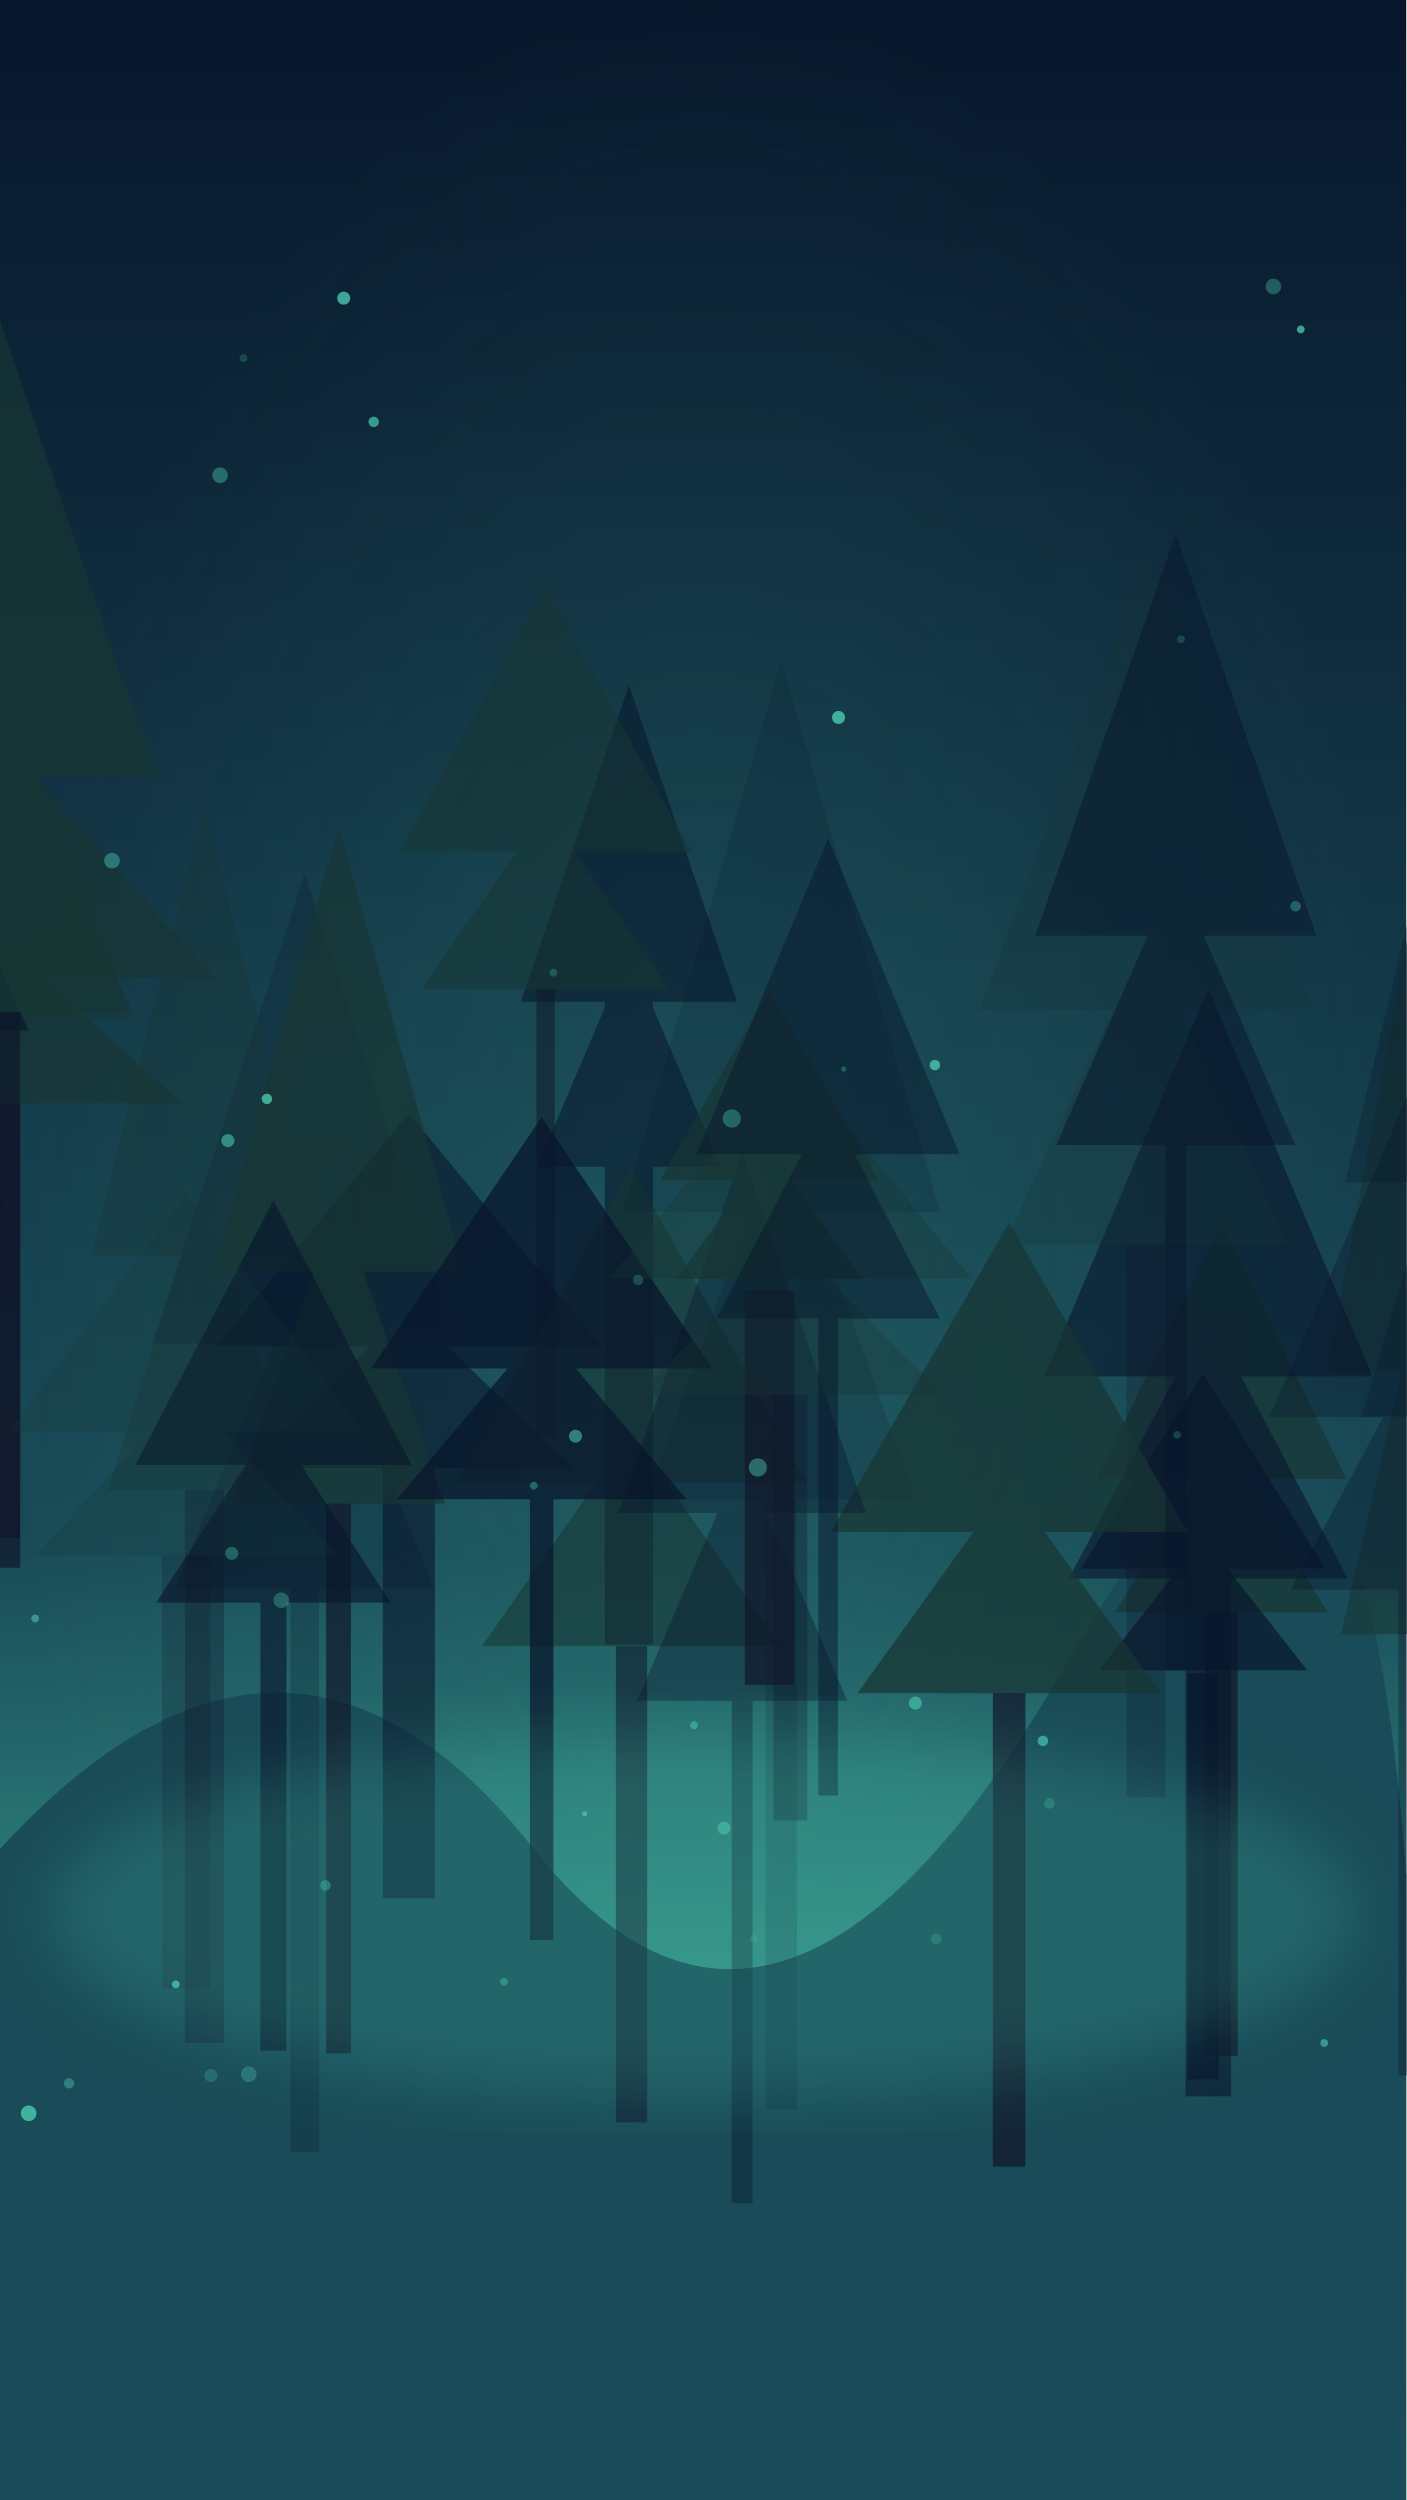
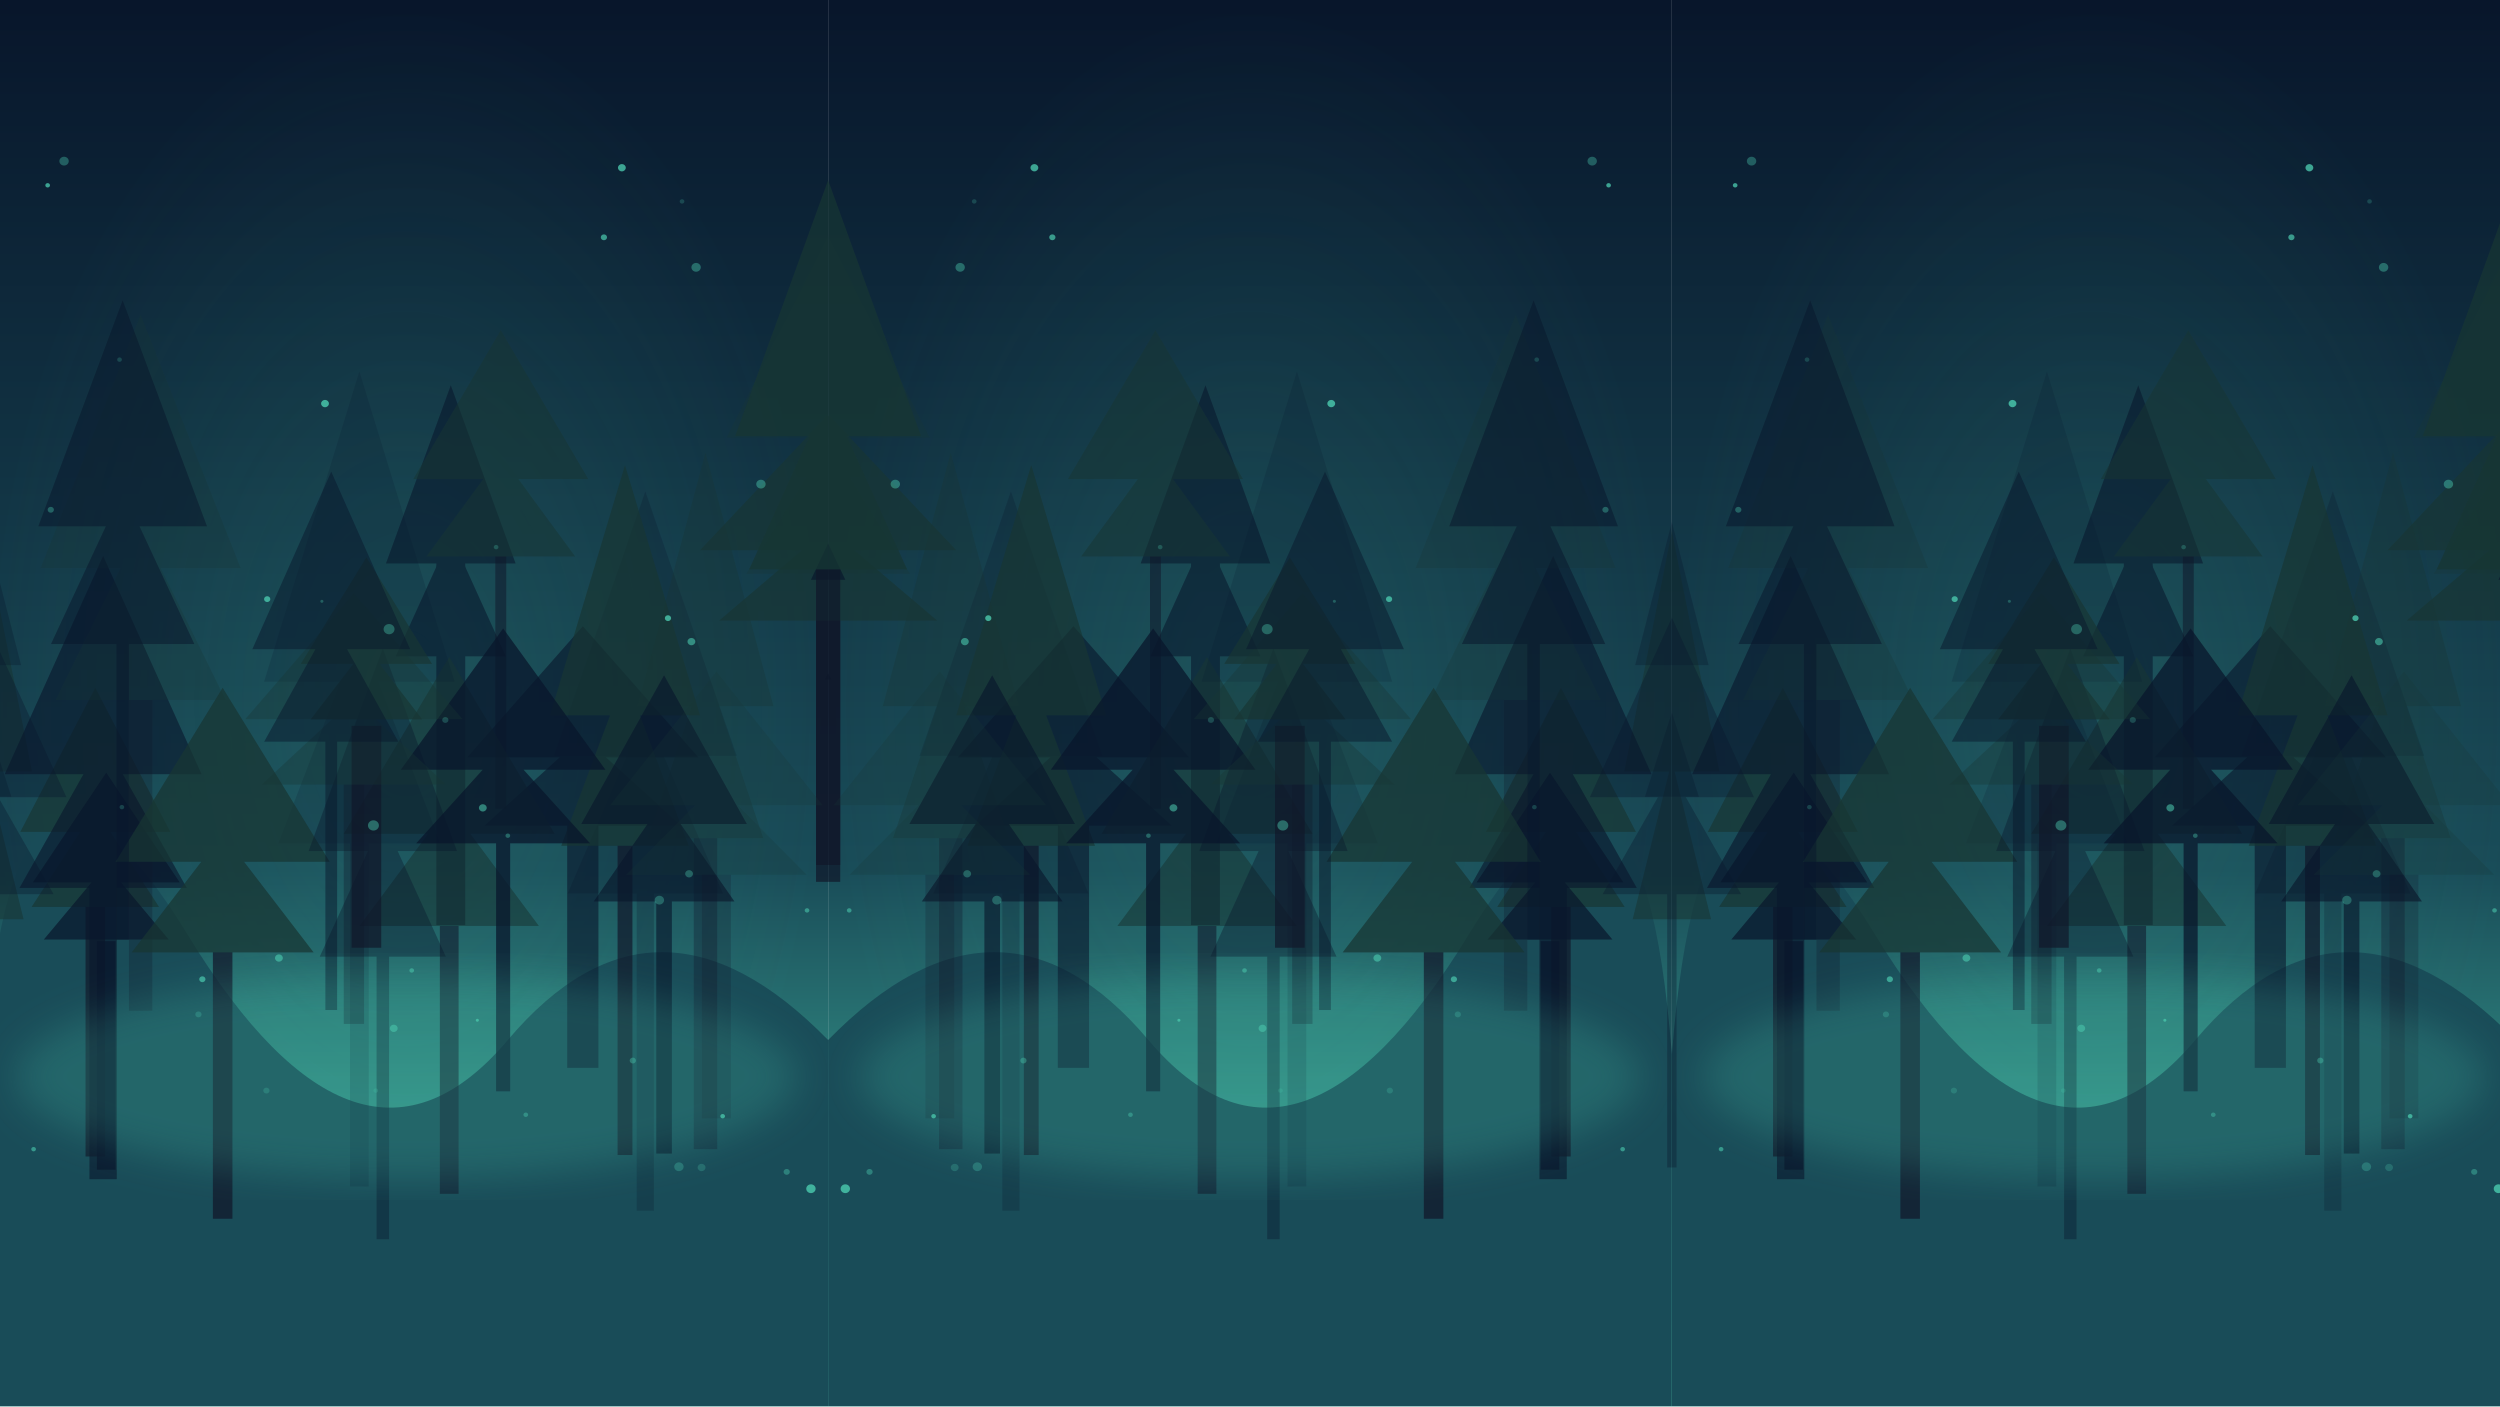
- <svg xmlns="http://www.w3.org/2000/svg" width="1080" height="1920" viewBox="0 0 1080 1920" role="img">
+ <svg xmlns="http://www.w3.org/2000/svg" width="1920" height="1080" viewBox="0 0 1920 1080" role="img">
  <defs>
    <linearGradient id="sky" x2="0" y2="1">
      <stop offset="0" stop-color="#08162b" />
      <stop offset=".62" stop-color="#194c58" />
      <stop offset="1" stop-color="#4cceb1" />
    </linearGradient>
    <radialGradient id="glow">
      <stop stop-color="#4cceb1" stop-opacity=".55" />
      <stop offset="1" stop-color="#4cceb1" stop-opacity="0" />
    </radialGradient>
    <filter id="blur">
      <feGaussianBlur stdDeviation="25" />
    </filter>
    <filter id="soft">
      <feGaussianBlur stdDeviation="5" />
    </filter>
  </defs>
-   <rect width="1080" height="1920" fill="url(#sky)" />
-   <rect width="1080" height="1920" fill="url(#glow)" opacity=".25" />
-   <path d="M0 1420 Q220 1180 410 1420 T820 1276 T1080 1440 L1080 1920H0Z" fill="#194c58" />
-   <g opacity="0.57">
-     <path d="M1091 1703v-807 " stroke="#101629" stroke-width="18" />
-     <path d="M1091 666l-72 387.36h57.6l-46.8 201.75h122.4l-46.8-201.75h57.6Z" fill="#173533" />
+   <g transform="translate(1272 0) scale(-1 1)">
+     <svg x="636" width="648" height="1080" viewBox="0 0 1080 1920" preserveAspectRatio="none">
+       <rect width="1080" height="1920" fill="url(#sky)" />
+       <rect width="1080" height="1920" fill="url(#glow)" opacity=".25" />
+       <path d="M0 1420 Q220 1180 410 1420 T820 1276 T1080 1440 L1080 1920H0Z" fill="#194c58" />
+       <g opacity="0.57">
+         <path d="M1091 1703v-807 " stroke="#101629" stroke-width="18" />
+         <path d="M1091 666l-72 387.36h57.6l-46.8 201.75h122.4l-46.8-201.75h57.6Z" fill="#173533" />
+       </g>
+       <g opacity="0.60">
+         <path d="M314 1458v-373 " stroke="#08162b" stroke-width="40" />
+         <path d="M314 855l-148 179.04h118.4l-96.2 93.25h251.6l-96.2-93.25h118.4Z" fill="#08162b" />
+       </g>
+       <g opacity="0.69">
+         <path d="M938 1579v-410 " stroke="#101629" stroke-width="25" />
+         <path d="M938 939l-96 196.8h76.8l-62.4 102.5h163.2l-62.4-102.5h76.8Z" fill="#173533" />
+       </g>
+       <g opacity="0.56">
+         <path d="M483 1263v-507 " stroke="#08162b" stroke-width="37" />
+         <path d="M483 526l-83 243.36h66.4l-53.95 126.75h141.1l-53.95-126.75h66.4Z" fill="#08162b" />
+       </g>
+       <g opacity="0.68">
+         <path d="M1 1181v-384 " stroke="#101629" stroke-width="29" />
+         <path d="M1 567l-163 184.32h130.4l-105.95 96h277.1l-105.95-96h130.4Z" fill="#173533" />
+       </g>
+       <g opacity="0.60">
+         <path d="M928 1610v-621 " stroke="#08162b" stroke-width="35" />
+         <path d="M928 759l-126 298.08h100.8l-81.9 155.25h214.2l-81.9-155.25h100.8Z" fill="#08162b" />
+       </g>
+       <g opacity="0.53">
+         <path d="M419 1104v-423 " stroke="#101629" stroke-width="14" />
+         <path d="M419 451l-112 203.04h89.6l-72.8 105.75h190.4l-72.8-105.75h89.6Z" fill="#173533" />
+       </g>
+       <g opacity="0.24">
+         <path d="M234 1653v-752 " stroke="#08162b" stroke-width="22" />
+         <path d="M234 671l-117 360.96h93.6l-76.05 188h198.9l-76.05-188h93.6Z" fill="#08162b" />
+       </g>
+       <g opacity="0.26">
+         <path d="M-38 1214v-743 " stroke="#101629" stroke-width="33" />
+         <path d="M-38 241l-168 356.64h134.4l-109.2 185.75h285.6l-109.2-185.75h134.4Z" fill="#173533" />
+       </g>
+       <g opacity="0.71">
+         <path d="M924 1597v-312 " stroke="#08162b" stroke-width="24" />
+         <path d="M924 1055l-94 149.76h75.2l-61.1 78h159.8l-61.1-78h75.2Z" fill="#08162b" />
+       </g>
+       <g opacity="0.56">
+         <path d="M485 1630v-503 " stroke="#101629" stroke-width="24" />
+         <path d="M485 897l-135 241.44h108l-87.75 125.75h229.5l-87.75-125.75h108Z" fill="#173533" />
+       </g>
+       <g opacity="0.36">
+         <path d="M1084 1594v-530 " stroke="#08162b" stroke-width="20" />
+         <path d="M1084 834l-109 254.4h87.2l-70.85 132.5h185.3l-70.85-132.5h87.2Z" fill="#08162b" />
+       </g>
+       <g opacity="0.27">
+         <path d="M880 1380v-720 " stroke="#101629" stroke-width="30" />
+         <path d="M880 430l-128 345.6h102.4l-83.2 180h217.6l-83.2-180h102.4Z" fill="#173533" />
+       </g>
+       <g opacity="0.18">
+         <path d="M600 1620v-883 " stroke="#08162b" stroke-width="24" />
+         <path d="M600 507l-122 423.84h97.6l-79.3 220.75h207.4l-79.3-220.75h97.6Z" fill="#08162b" />
+       </g>
+       <g opacity="0.73">
+         <path d="M775 1664v-495 " stroke="#101629" stroke-width="25" />
+         <path d="M775 939l-137 237.6h109.6l-89.05 123.75h232.9l-89.05-123.75h109.6Z" fill="#173533" />
+       </g>
+       <g opacity="0.51">
+         <path d="M903 1283v-643 " stroke="#08162b" stroke-width="16" />
+         <path d="M903 410l-108 308.64h86.4l-70.2 160.75h183.6l-70.2-160.75h86.4Z" fill="#08162b" />
+       </g>
+       <g opacity="0.69">
+         <path d="M260 1577v-712 " stroke="#101629" stroke-width="19" />
+         <path d="M260 635l-96 341.76h76.8l-62.4 178h163.2l-62.4-178h76.8Z" fill="#173533" />
+       </g>
+       <g opacity="0.67">
+         <path d="M-94 1305v-545 " stroke="#08162b" stroke-width="18" />
+         <path d="M-94 530l-116 261.6h92.8l-75.4 136.25h197.2l-75.4-136.25h92.8Z" fill="#08162b" />
+       </g>
+       <g opacity="0.71">
+         <path d="M0 1204v-728 " stroke="#101629" stroke-width="31" />
+         <path d="M0 246l-119 349.44h95.2l-77.35 182h202.3l-77.35-182h95.2Z" fill="#173533" />
+       </g>
+       <g opacity="0.74">
+         <path d="M416 1490v-402 " stroke="#08162b" stroke-width="18" />
+         <path d="M416 858l-131 192.96h104.8l-85.15 100.5h222.7l-85.15-100.5h104.8Z" fill="#08162b" />
+       </g>
+       <g opacity="0.33">
+         <path d="M157 1569v-721 " stroke="#101629" stroke-width="30" />
+         <path d="M157 618l-87 346.08h69.6l-56.55 180.25h147.9l-56.55-180.25h69.6Z" fill="#173533" />
+       </g>
+       <g opacity="0.38">
+         <path d="M570 1692v-577 " stroke="#08162b" stroke-width="16" />
+         <path d="M570 885l-95 276.96h76l-61.75 144.25h161.5l-61.75-144.25h76Z" fill="#08162b" />
+       </g>
+       <g opacity="0.68">
+         <path d="M591 1294v-303 " stroke="#101629" stroke-width="38" />
+         <path d="M591 761l-84 145.44h67.2l-54.6 75.75h142.8l-54.6-75.75h67.2Z" fill="#173533" />
+       </g>
+       <g opacity="0.63">
+         <path d="M210 1575v-423 " stroke="#08162b" stroke-width="20" />
+         <path d="M210 922l-106 203.04h84.8l-68.9 105.75h180.2l-68.9-105.75h84.8Z" fill="#08162b" />
+       </g>
+       <g opacity="0.23">
+         <path d="M143 1527v-380 " stroke="#101629" stroke-width="37" />
+         <path d="M143 917l-136 182.4h108.8l-88.4 95h231.2l-88.4-95h108.8Z" fill="#173533" />
+       </g>
+       <g opacity="0.31">
+         <path d="M1116 1512v-719 " stroke="#08162b" stroke-width="32" />
+         <path d="M1116 563l-83 345.12h66.4l-53.95 179.75h141.1l-53.95-179.75h66.4Z" fill="#08162b" />
+       </g>
+       <g opacity="0.34">
+         <path d="M607 1398v-358 " stroke="#101629" stroke-width="26" />
+         <path d="M607 810l-139 171.84h111.2l-90.35 89.5h236.3l-90.35-89.5h111.2Z" fill="#173533" />
+       </g>
+       <g opacity="0.49">
+         <path d="M636 1379v-505 " stroke="#08162b" stroke-width="15" />
+         <path d="M636 644l-101 242.4h80.8l-65.65 126.25h171.7l-65.65-126.25h80.8Z" fill="#08162b" />
+       </g>
+       <ellipse cx="540" cy="1470" rx="500" ry="140" fill="#4cceb1" opacity=".2" filter="url(#blur)" />
+       <circle cx="135" cy="1524" r="3" fill="#4cceb1" opacity="0.73" />
+       <circle cx="191" cy="1593" r="6" fill="#4cceb1" opacity="0.30" />
+       <circle cx="264" cy="229" r="5" fill="#4cceb1" opacity="0.76" />
+       <circle cx="449" cy="1393" r="2" fill="#4cceb1" opacity="0.68" />
+       <circle cx="978" cy="220" r="6" fill="#4cceb1" opacity="0.36" />
+       <circle cx="187" cy="275" r="3" fill="#4cceb1" opacity="0.22" />
+       <circle cx="27" cy="1243" r="3" fill="#4cceb1" opacity="0.55" />
+       <circle cx="579" cy="1489" r="3" fill="#4cceb1" opacity="0.20" />
+       <circle cx="718" cy="818" r="4" fill="#4cceb1" opacity="0.76" />
+       <circle cx="425" cy="747" r="3" fill="#4cceb1" opacity="0.26" />
+       <circle cx="556" cy="1404" r="5" fill="#4cceb1" opacity="0.51" />
+       <circle cx="287" cy="324" r="4" fill="#4cceb1" opacity="0.69" />
+       <circle cx="999" cy="253" r="3" fill="#4cceb1" opacity="0.75" />
+       <circle cx="719" cy="1489" r="4" fill="#4cceb1" opacity="0.23" />
+       <circle cx="904" cy="1102" r="3" fill="#4cceb1" opacity="0.23" />
+       <circle cx="806" cy="1385" r="4" fill="#4cceb1" opacity="0.26" />
+       <circle cx="703" cy="1308" r="5" fill="#4cceb1" opacity="0.59" />
+       <circle cx="162" cy="1594" r="5" fill="#4cceb1" opacity="0.24" />
+       <circle cx="648" cy="821" r="2" fill="#4cceb1" opacity="0.32" />
+       <circle cx="205" cy="844" r="4" fill="#4cceb1" opacity="0.77" />
+       <circle cx="442" cy="1103" r="5" fill="#4cceb1" opacity="0.55" />
+       <circle cx="562" cy="859" r="7" fill="#4cceb1" opacity="0.37" />
+       <circle cx="216" cy="1229" r="6" fill="#4cceb1" opacity="0.34" />
+       <circle cx="995" cy="696" r="4" fill="#4cceb1" opacity="0.36" />
+       <circle cx="801" cy="1337" r="4" fill="#4cceb1" opacity="0.67" />
+       <circle cx="533" cy="1325" r="3" fill="#4cceb1" opacity="0.51" />
+       <circle cx="169" cy="365" r="6" fill="#4cceb1" opacity="0.41" />
+       <circle cx="53" cy="1600" r="4" fill="#4cceb1" opacity="0.40" />
+       <circle cx="582" cy="1127" r="7" fill="#4cceb1" opacity="0.44" />
+       <circle cx="1017" cy="1569" r="3" fill="#4cceb1" opacity="0.58" />
+       <circle cx="490" cy="983" r="4" fill="#4cceb1" opacity="0.26" />
+       <circle cx="387" cy="1522" r="3" fill="#4cceb1" opacity="0.40" />
+       <circle cx="250" cy="1448" r="4" fill="#4cceb1" opacity="0.38" />
+       <circle cx="410" cy="1141" r="3" fill="#4cceb1" opacity="0.38" />
+       <circle cx="907" cy="491" r="3" fill="#4cceb1" opacity="0.22" />
+       <circle cx="22" cy="1623" r="6" fill="#4cceb1" opacity="0.78" />
+       <circle cx="175" cy="876" r="5" fill="#4cceb1" opacity="0.57" />
+       <circle cx="86" cy="661" r="6" fill="#4cceb1" opacity="0.44" />
+       <circle cx="178" cy="1193" r="5" fill="#4cceb1" opacity="0.35" />
+       <circle cx="644" cy="551" r="5" fill="#4cceb1" opacity="0.79" />
+     </svg>
  </g>
-   <g opacity="0.60">
-     <path d="M314 1458v-373 " stroke="#08162b" stroke-width="40" />
-     <path d="M314 855l-148 179.04h118.4l-96.2 93.25h251.6l-96.2-93.25h118.4Z" fill="#08162b" />
+   <svg x="636" width="648" height="1080" viewBox="0 0 1080 1920" preserveAspectRatio="none">
+     <rect width="1080" height="1920" fill="url(#sky)" />
+     <rect width="1080" height="1920" fill="url(#glow)" opacity=".25" />
+     <path d="M0 1420 Q220 1180 410 1420 T820 1276 T1080 1440 L1080 1920H0Z" fill="#194c58" />
+     <g opacity="0.57">
+       <path d="M1091 1703v-807 " stroke="#101629" stroke-width="18" />
+       <path d="M1091 666l-72 387.36h57.6l-46.8 201.75h122.4l-46.8-201.75h57.6Z" fill="#173533" />
+     </g>
+     <g opacity="0.60">
+       <path d="M314 1458v-373 " stroke="#08162b" stroke-width="40" />
+       <path d="M314 855l-148 179.04h118.4l-96.2 93.25h251.6l-96.2-93.25h118.4Z" fill="#08162b" />
+     </g>
+     <g opacity="0.69">
+       <path d="M938 1579v-410 " stroke="#101629" stroke-width="25" />
+       <path d="M938 939l-96 196.8h76.8l-62.4 102.5h163.2l-62.4-102.5h76.8Z" fill="#173533" />
+     </g>
+     <g opacity="0.56">
+       <path d="M483 1263v-507 " stroke="#08162b" stroke-width="37" />
+       <path d="M483 526l-83 243.36h66.4l-53.95 126.75h141.1l-53.95-126.75h66.4Z" fill="#08162b" />
+     </g>
+     <g opacity="0.68">
+       <path d="M1 1181v-384 " stroke="#101629" stroke-width="29" />
+       <path d="M1 567l-163 184.32h130.4l-105.95 96h277.1l-105.95-96h130.4Z" fill="#173533" />
+     </g>
+     <g opacity="0.60">
+       <path d="M928 1610v-621 " stroke="#08162b" stroke-width="35" />
+       <path d="M928 759l-126 298.08h100.8l-81.9 155.25h214.2l-81.9-155.25h100.8Z" fill="#08162b" />
+     </g>
+     <g opacity="0.53">
+       <path d="M419 1104v-423 " stroke="#101629" stroke-width="14" />
+       <path d="M419 451l-112 203.04h89.6l-72.8 105.75h190.4l-72.8-105.75h89.6Z" fill="#173533" />
+     </g>
+     <g opacity="0.24">
+       <path d="M234 1653v-752 " stroke="#08162b" stroke-width="22" />
+       <path d="M234 671l-117 360.96h93.6l-76.05 188h198.9l-76.05-188h93.6Z" fill="#08162b" />
+     </g>
+     <g opacity="0.26">
+       <path d="M-38 1214v-743 " stroke="#101629" stroke-width="33" />
+       <path d="M-38 241l-168 356.64h134.4l-109.2 185.75h285.6l-109.2-185.75h134.4Z" fill="#173533" />
+     </g>
+     <g opacity="0.71">
+       <path d="M924 1597v-312 " stroke="#08162b" stroke-width="24" />
+       <path d="M924 1055l-94 149.76h75.2l-61.1 78h159.8l-61.1-78h75.2Z" fill="#08162b" />
+     </g>
+     <g opacity="0.56">
+       <path d="M485 1630v-503 " stroke="#101629" stroke-width="24" />
+       <path d="M485 897l-135 241.44h108l-87.75 125.75h229.5l-87.75-125.75h108Z" fill="#173533" />
+     </g>
+     <g opacity="0.36">
+       <path d="M1084 1594v-530 " stroke="#08162b" stroke-width="20" />
+       <path d="M1084 834l-109 254.4h87.2l-70.85 132.5h185.3l-70.85-132.5h87.2Z" fill="#08162b" />
+     </g>
+     <g opacity="0.27">
+       <path d="M880 1380v-720 " stroke="#101629" stroke-width="30" />
+       <path d="M880 430l-128 345.6h102.4l-83.2 180h217.6l-83.2-180h102.4Z" fill="#173533" />
+     </g>
+     <g opacity="0.18">
+       <path d="M600 1620v-883 " stroke="#08162b" stroke-width="24" />
+       <path d="M600 507l-122 423.84h97.6l-79.3 220.75h207.4l-79.3-220.75h97.6Z" fill="#08162b" />
+     </g>
+     <g opacity="0.73">
+       <path d="M775 1664v-495 " stroke="#101629" stroke-width="25" />
+       <path d="M775 939l-137 237.6h109.6l-89.05 123.75h232.9l-89.05-123.75h109.6Z" fill="#173533" />
+     </g>
+     <g opacity="0.51">
+       <path d="M903 1283v-643 " stroke="#08162b" stroke-width="16" />
+       <path d="M903 410l-108 308.64h86.4l-70.2 160.75h183.6l-70.2-160.75h86.4Z" fill="#08162b" />
+     </g>
+     <g opacity="0.69">
+       <path d="M260 1577v-712 " stroke="#101629" stroke-width="19" />
+       <path d="M260 635l-96 341.76h76.8l-62.4 178h163.2l-62.4-178h76.8Z" fill="#173533" />
+     </g>
+     <g opacity="0.67">
+       <path d="M-94 1305v-545 " stroke="#08162b" stroke-width="18" />
+       <path d="M-94 530l-116 261.6h92.8l-75.4 136.25h197.2l-75.4-136.25h92.8Z" fill="#08162b" />
+     </g>
+     <g opacity="0.71">
+       <path d="M0 1204v-728 " stroke="#101629" stroke-width="31" />
+       <path d="M0 246l-119 349.44h95.2l-77.35 182h202.3l-77.35-182h95.2Z" fill="#173533" />
+     </g>
+     <g opacity="0.74">
+       <path d="M416 1490v-402 " stroke="#08162b" stroke-width="18" />
+       <path d="M416 858l-131 192.96h104.8l-85.15 100.5h222.7l-85.15-100.5h104.8Z" fill="#08162b" />
+     </g>
+     <g opacity="0.33">
+       <path d="M157 1569v-721 " stroke="#101629" stroke-width="30" />
+       <path d="M157 618l-87 346.08h69.6l-56.55 180.25h147.9l-56.55-180.25h69.6Z" fill="#173533" />
+     </g>
+     <g opacity="0.38">
+       <path d="M570 1692v-577 " stroke="#08162b" stroke-width="16" />
+       <path d="M570 885l-95 276.96h76l-61.75 144.25h161.5l-61.75-144.25h76Z" fill="#08162b" />
+     </g>
+     <g opacity="0.68">
+       <path d="M591 1294v-303 " stroke="#101629" stroke-width="38" />
+       <path d="M591 761l-84 145.44h67.2l-54.6 75.75h142.8l-54.6-75.75h67.2Z" fill="#173533" />
+     </g>
+     <g opacity="0.63">
+       <path d="M210 1575v-423 " stroke="#08162b" stroke-width="20" />
+       <path d="M210 922l-106 203.04h84.8l-68.9 105.75h180.2l-68.9-105.75h84.8Z" fill="#08162b" />
+     </g>
+     <g opacity="0.23">
+       <path d="M143 1527v-380 " stroke="#101629" stroke-width="37" />
+       <path d="M143 917l-136 182.4h108.8l-88.4 95h231.2l-88.4-95h108.8Z" fill="#173533" />
+     </g>
+     <g opacity="0.31">
+       <path d="M1116 1512v-719 " stroke="#08162b" stroke-width="32" />
+       <path d="M1116 563l-83 345.12h66.4l-53.95 179.75h141.1l-53.95-179.75h66.4Z" fill="#08162b" />
+     </g>
+     <g opacity="0.34">
+       <path d="M607 1398v-358 " stroke="#101629" stroke-width="26" />
+       <path d="M607 810l-139 171.84h111.2l-90.35 89.5h236.3l-90.35-89.5h111.2Z" fill="#173533" />
+     </g>
+     <g opacity="0.49">
+       <path d="M636 1379v-505 " stroke="#08162b" stroke-width="15" />
+       <path d="M636 644l-101 242.4h80.8l-65.65 126.25h171.7l-65.65-126.25h80.8Z" fill="#08162b" />
+     </g>
+     <ellipse cx="540" cy="1470" rx="500" ry="140" fill="#4cceb1" opacity=".2" filter="url(#blur)" />
+     <circle cx="135" cy="1524" r="3" fill="#4cceb1" opacity="0.73" />
+     <circle cx="191" cy="1593" r="6" fill="#4cceb1" opacity="0.30" />
+     <circle cx="264" cy="229" r="5" fill="#4cceb1" opacity="0.76" />
+     <circle cx="449" cy="1393" r="2" fill="#4cceb1" opacity="0.68" />
+     <circle cx="978" cy="220" r="6" fill="#4cceb1" opacity="0.36" />
+     <circle cx="187" cy="275" r="3" fill="#4cceb1" opacity="0.22" />
+     <circle cx="27" cy="1243" r="3" fill="#4cceb1" opacity="0.55" />
+     <circle cx="579" cy="1489" r="3" fill="#4cceb1" opacity="0.20" />
+     <circle cx="718" cy="818" r="4" fill="#4cceb1" opacity="0.76" />
+     <circle cx="425" cy="747" r="3" fill="#4cceb1" opacity="0.26" />
+     <circle cx="556" cy="1404" r="5" fill="#4cceb1" opacity="0.51" />
+     <circle cx="287" cy="324" r="4" fill="#4cceb1" opacity="0.69" />
+     <circle cx="999" cy="253" r="3" fill="#4cceb1" opacity="0.75" />
+     <circle cx="719" cy="1489" r="4" fill="#4cceb1" opacity="0.23" />
+     <circle cx="904" cy="1102" r="3" fill="#4cceb1" opacity="0.23" />
+     <circle cx="806" cy="1385" r="4" fill="#4cceb1" opacity="0.26" />
+     <circle cx="703" cy="1308" r="5" fill="#4cceb1" opacity="0.59" />
+     <circle cx="162" cy="1594" r="5" fill="#4cceb1" opacity="0.24" />
+     <circle cx="648" cy="821" r="2" fill="#4cceb1" opacity="0.32" />
+     <circle cx="205" cy="844" r="4" fill="#4cceb1" opacity="0.77" />
+     <circle cx="442" cy="1103" r="5" fill="#4cceb1" opacity="0.55" />
+     <circle cx="562" cy="859" r="7" fill="#4cceb1" opacity="0.37" />
+     <circle cx="216" cy="1229" r="6" fill="#4cceb1" opacity="0.34" />
+     <circle cx="995" cy="696" r="4" fill="#4cceb1" opacity="0.36" />
+     <circle cx="801" cy="1337" r="4" fill="#4cceb1" opacity="0.67" />
+     <circle cx="533" cy="1325" r="3" fill="#4cceb1" opacity="0.51" />
+     <circle cx="169" cy="365" r="6" fill="#4cceb1" opacity="0.41" />
+     <circle cx="53" cy="1600" r="4" fill="#4cceb1" opacity="0.40" />
+     <circle cx="582" cy="1127" r="7" fill="#4cceb1" opacity="0.44" />
+     <circle cx="1017" cy="1569" r="3" fill="#4cceb1" opacity="0.58" />
+     <circle cx="490" cy="983" r="4" fill="#4cceb1" opacity="0.26" />
+     <circle cx="387" cy="1522" r="3" fill="#4cceb1" opacity="0.40" />
+     <circle cx="250" cy="1448" r="4" fill="#4cceb1" opacity="0.38" />
+     <circle cx="410" cy="1141" r="3" fill="#4cceb1" opacity="0.38" />
+     <circle cx="907" cy="491" r="3" fill="#4cceb1" opacity="0.22" />
+     <circle cx="22" cy="1623" r="6" fill="#4cceb1" opacity="0.78" />
+     <circle cx="175" cy="876" r="5" fill="#4cceb1" opacity="0.57" />
+     <circle cx="86" cy="661" r="6" fill="#4cceb1" opacity="0.44" />
+     <circle cx="178" cy="1193" r="5" fill="#4cceb1" opacity="0.35" />
+     <circle cx="644" cy="551" r="5" fill="#4cceb1" opacity="0.79" />
+   </svg>
+   <g transform="translate(2568 0) scale(-1 1)">
+     <svg x="636" width="648" height="1080" viewBox="0 0 1080 1920" preserveAspectRatio="none">
+       <rect width="1080" height="1920" fill="url(#sky)" />
+       <rect width="1080" height="1920" fill="url(#glow)" opacity=".25" />
+       <path d="M0 1420 Q220 1180 410 1420 T820 1276 T1080 1440 L1080 1920H0Z" fill="#194c58" />
+       <g opacity="0.57">
+         <path d="M1091 1703v-807 " stroke="#101629" stroke-width="18" />
+         <path d="M1091 666l-72 387.36h57.6l-46.8 201.75h122.4l-46.8-201.75h57.6Z" fill="#173533" />
+       </g>
+       <g opacity="0.60">
+         <path d="M314 1458v-373 " stroke="#08162b" stroke-width="40" />
+         <path d="M314 855l-148 179.04h118.4l-96.2 93.25h251.6l-96.2-93.25h118.4Z" fill="#08162b" />
+       </g>
+       <g opacity="0.69">
+         <path d="M938 1579v-410 " stroke="#101629" stroke-width="25" />
+         <path d="M938 939l-96 196.8h76.8l-62.4 102.5h163.2l-62.4-102.5h76.8Z" fill="#173533" />
+       </g>
+       <g opacity="0.56">
+         <path d="M483 1263v-507 " stroke="#08162b" stroke-width="37" />
+         <path d="M483 526l-83 243.36h66.4l-53.95 126.75h141.1l-53.95-126.75h66.4Z" fill="#08162b" />
+       </g>
+       <g opacity="0.68">
+         <path d="M1 1181v-384 " stroke="#101629" stroke-width="29" />
+         <path d="M1 567l-163 184.32h130.4l-105.95 96h277.1l-105.95-96h130.4Z" fill="#173533" />
+       </g>
+       <g opacity="0.60">
+         <path d="M928 1610v-621 " stroke="#08162b" stroke-width="35" />
+         <path d="M928 759l-126 298.08h100.8l-81.9 155.25h214.2l-81.9-155.25h100.8Z" fill="#08162b" />
+       </g>
+       <g opacity="0.53">
+         <path d="M419 1104v-423 " stroke="#101629" stroke-width="14" />
+         <path d="M419 451l-112 203.04h89.6l-72.8 105.75h190.4l-72.8-105.75h89.6Z" fill="#173533" />
+       </g>
+       <g opacity="0.24">
+         <path d="M234 1653v-752 " stroke="#08162b" stroke-width="22" />
+         <path d="M234 671l-117 360.96h93.6l-76.05 188h198.9l-76.05-188h93.6Z" fill="#08162b" />
+       </g>
+       <g opacity="0.26">
+         <path d="M-38 1214v-743 " stroke="#101629" stroke-width="33" />
+         <path d="M-38 241l-168 356.64h134.4l-109.2 185.75h285.6l-109.2-185.75h134.4Z" fill="#173533" />
+       </g>
+       <g opacity="0.71">
+         <path d="M924 1597v-312 " stroke="#08162b" stroke-width="24" />
+         <path d="M924 1055l-94 149.76h75.2l-61.1 78h159.8l-61.1-78h75.2Z" fill="#08162b" />
+       </g>
+       <g opacity="0.56">
+         <path d="M485 1630v-503 " stroke="#101629" stroke-width="24" />
+         <path d="M485 897l-135 241.44h108l-87.75 125.75h229.5l-87.75-125.75h108Z" fill="#173533" />
+       </g>
+       <g opacity="0.36">
+         <path d="M1084 1594v-530 " stroke="#08162b" stroke-width="20" />
+         <path d="M1084 834l-109 254.4h87.2l-70.85 132.5h185.3l-70.85-132.5h87.2Z" fill="#08162b" />
+       </g>
+       <g opacity="0.27">
+         <path d="M880 1380v-720 " stroke="#101629" stroke-width="30" />
+         <path d="M880 430l-128 345.6h102.4l-83.2 180h217.6l-83.2-180h102.4Z" fill="#173533" />
+       </g>
+       <g opacity="0.18">
+         <path d="M600 1620v-883 " stroke="#08162b" stroke-width="24" />
+         <path d="M600 507l-122 423.84h97.6l-79.3 220.75h207.4l-79.3-220.75h97.6Z" fill="#08162b" />
+       </g>
+       <g opacity="0.73">
+         <path d="M775 1664v-495 " stroke="#101629" stroke-width="25" />
+         <path d="M775 939l-137 237.6h109.6l-89.05 123.75h232.9l-89.05-123.75h109.6Z" fill="#173533" />
+       </g>
+       <g opacity="0.51">
+         <path d="M903 1283v-643 " stroke="#08162b" stroke-width="16" />
+         <path d="M903 410l-108 308.64h86.4l-70.2 160.75h183.6l-70.2-160.75h86.4Z" fill="#08162b" />
+       </g>
+       <g opacity="0.69">
+         <path d="M260 1577v-712 " stroke="#101629" stroke-width="19" />
+         <path d="M260 635l-96 341.76h76.8l-62.4 178h163.2l-62.4-178h76.8Z" fill="#173533" />
+       </g>
+       <g opacity="0.67">
+         <path d="M-94 1305v-545 " stroke="#08162b" stroke-width="18" />
+         <path d="M-94 530l-116 261.6h92.8l-75.4 136.25h197.2l-75.4-136.25h92.8Z" fill="#08162b" />
+       </g>
+       <g opacity="0.71">
+         <path d="M0 1204v-728 " stroke="#101629" stroke-width="31" />
+         <path d="M0 246l-119 349.44h95.2l-77.35 182h202.3l-77.35-182h95.2Z" fill="#173533" />
+       </g>
+       <g opacity="0.74">
+         <path d="M416 1490v-402 " stroke="#08162b" stroke-width="18" />
+         <path d="M416 858l-131 192.96h104.8l-85.15 100.5h222.7l-85.15-100.5h104.8Z" fill="#08162b" />
+       </g>
+       <g opacity="0.33">
+         <path d="M157 1569v-721 " stroke="#101629" stroke-width="30" />
+         <path d="M157 618l-87 346.08h69.6l-56.55 180.25h147.9l-56.55-180.25h69.6Z" fill="#173533" />
+       </g>
+       <g opacity="0.38">
+         <path d="M570 1692v-577 " stroke="#08162b" stroke-width="16" />
+         <path d="M570 885l-95 276.96h76l-61.75 144.25h161.5l-61.75-144.25h76Z" fill="#08162b" />
+       </g>
+       <g opacity="0.68">
+         <path d="M591 1294v-303 " stroke="#101629" stroke-width="38" />
+         <path d="M591 761l-84 145.44h67.2l-54.6 75.75h142.8l-54.6-75.75h67.2Z" fill="#173533" />
+       </g>
+       <g opacity="0.63">
+         <path d="M210 1575v-423 " stroke="#08162b" stroke-width="20" />
+         <path d="M210 922l-106 203.04h84.8l-68.9 105.75h180.2l-68.9-105.75h84.8Z" fill="#08162b" />
+       </g>
+       <g opacity="0.23">
+         <path d="M143 1527v-380 " stroke="#101629" stroke-width="37" />
+         <path d="M143 917l-136 182.4h108.8l-88.4 95h231.2l-88.4-95h108.8Z" fill="#173533" />
+       </g>
+       <g opacity="0.31">
+         <path d="M1116 1512v-719 " stroke="#08162b" stroke-width="32" />
+         <path d="M1116 563l-83 345.12h66.4l-53.95 179.75h141.1l-53.95-179.75h66.4Z" fill="#08162b" />
+       </g>
+       <g opacity="0.34">
+         <path d="M607 1398v-358 " stroke="#101629" stroke-width="26" />
+         <path d="M607 810l-139 171.84h111.2l-90.35 89.5h236.3l-90.35-89.5h111.2Z" fill="#173533" />
+       </g>
+       <g opacity="0.49">
+         <path d="M636 1379v-505 " stroke="#08162b" stroke-width="15" />
+         <path d="M636 644l-101 242.4h80.8l-65.65 126.25h171.7l-65.65-126.25h80.8Z" fill="#08162b" />
+       </g>
+       <ellipse cx="540" cy="1470" rx="500" ry="140" fill="#4cceb1" opacity=".2" filter="url(#blur)" />
+       <circle cx="135" cy="1524" r="3" fill="#4cceb1" opacity="0.73" />
+       <circle cx="191" cy="1593" r="6" fill="#4cceb1" opacity="0.30" />
+       <circle cx="264" cy="229" r="5" fill="#4cceb1" opacity="0.76" />
+       <circle cx="449" cy="1393" r="2" fill="#4cceb1" opacity="0.68" />
+       <circle cx="978" cy="220" r="6" fill="#4cceb1" opacity="0.36" />
+       <circle cx="187" cy="275" r="3" fill="#4cceb1" opacity="0.22" />
+       <circle cx="27" cy="1243" r="3" fill="#4cceb1" opacity="0.55" />
+       <circle cx="579" cy="1489" r="3" fill="#4cceb1" opacity="0.20" />
+       <circle cx="718" cy="818" r="4" fill="#4cceb1" opacity="0.76" />
+       <circle cx="425" cy="747" r="3" fill="#4cceb1" opacity="0.26" />
+       <circle cx="556" cy="1404" r="5" fill="#4cceb1" opacity="0.51" />
+       <circle cx="287" cy="324" r="4" fill="#4cceb1" opacity="0.69" />
+       <circle cx="999" cy="253" r="3" fill="#4cceb1" opacity="0.75" />
+       <circle cx="719" cy="1489" r="4" fill="#4cceb1" opacity="0.23" />
+       <circle cx="904" cy="1102" r="3" fill="#4cceb1" opacity="0.23" />
+       <circle cx="806" cy="1385" r="4" fill="#4cceb1" opacity="0.26" />
+       <circle cx="703" cy="1308" r="5" fill="#4cceb1" opacity="0.59" />
+       <circle cx="162" cy="1594" r="5" fill="#4cceb1" opacity="0.24" />
+       <circle cx="648" cy="821" r="2" fill="#4cceb1" opacity="0.32" />
+       <circle cx="205" cy="844" r="4" fill="#4cceb1" opacity="0.77" />
+       <circle cx="442" cy="1103" r="5" fill="#4cceb1" opacity="0.55" />
+       <circle cx="562" cy="859" r="7" fill="#4cceb1" opacity="0.37" />
+       <circle cx="216" cy="1229" r="6" fill="#4cceb1" opacity="0.34" />
+       <circle cx="995" cy="696" r="4" fill="#4cceb1" opacity="0.36" />
+       <circle cx="801" cy="1337" r="4" fill="#4cceb1" opacity="0.67" />
+       <circle cx="533" cy="1325" r="3" fill="#4cceb1" opacity="0.51" />
+       <circle cx="169" cy="365" r="6" fill="#4cceb1" opacity="0.41" />
+       <circle cx="53" cy="1600" r="4" fill="#4cceb1" opacity="0.40" />
+       <circle cx="582" cy="1127" r="7" fill="#4cceb1" opacity="0.44" />
+       <circle cx="1017" cy="1569" r="3" fill="#4cceb1" opacity="0.58" />
+       <circle cx="490" cy="983" r="4" fill="#4cceb1" opacity="0.26" />
+       <circle cx="387" cy="1522" r="3" fill="#4cceb1" opacity="0.40" />
+       <circle cx="250" cy="1448" r="4" fill="#4cceb1" opacity="0.38" />
+       <circle cx="410" cy="1141" r="3" fill="#4cceb1" opacity="0.38" />
+       <circle cx="907" cy="491" r="3" fill="#4cceb1" opacity="0.22" />
+       <circle cx="22" cy="1623" r="6" fill="#4cceb1" opacity="0.78" />
+       <circle cx="175" cy="876" r="5" fill="#4cceb1" opacity="0.57" />
+       <circle cx="86" cy="661" r="6" fill="#4cceb1" opacity="0.44" />
+       <circle cx="178" cy="1193" r="5" fill="#4cceb1" opacity="0.35" />
+       <circle cx="644" cy="551" r="5" fill="#4cceb1" opacity="0.79" />
+     </svg>
  </g>
-   <g opacity="0.69">
-     <path d="M938 1579v-410 " stroke="#101629" stroke-width="25" />
-     <path d="M938 939l-96 196.8h76.8l-62.4 102.5h163.2l-62.4-102.5h76.8Z" fill="#173533" />
-   </g>
-   <g opacity="0.56">
-     <path d="M483 1263v-507 " stroke="#08162b" stroke-width="37" />
-     <path d="M483 526l-83 243.36h66.4l-53.95 126.75h141.1l-53.95-126.75h66.4Z" fill="#08162b" />
-   </g>
-   <g opacity="0.68">
-     <path d="M1 1181v-384 " stroke="#101629" stroke-width="29" />
-     <path d="M1 567l-163 184.32h130.4l-105.95 96h277.1l-105.95-96h130.4Z" fill="#173533" />
-   </g>
-   <g opacity="0.60">
-     <path d="M928 1610v-621 " stroke="#08162b" stroke-width="35" />
-     <path d="M928 759l-126 298.08h100.8l-81.9 155.25h214.2l-81.9-155.25h100.8Z" fill="#08162b" />
-   </g>
-   <g opacity="0.53">
-     <path d="M419 1104v-423 " stroke="#101629" stroke-width="14" />
-     <path d="M419 451l-112 203.04h89.6l-72.8 105.75h190.4l-72.8-105.75h89.6Z" fill="#173533" />
-   </g>
-   <g opacity="0.24">
-     <path d="M234 1653v-752 " stroke="#08162b" stroke-width="22" />
-     <path d="M234 671l-117 360.96h93.6l-76.05 188h198.9l-76.05-188h93.6Z" fill="#08162b" />
-   </g>
-   <g opacity="0.26">
-     <path d="M-38 1214v-743 " stroke="#101629" stroke-width="33" />
-     <path d="M-38 241l-168 356.64h134.4l-109.2 185.75h285.6l-109.2-185.75h134.4Z" fill="#173533" />
-   </g>
-   <g opacity="0.71">
-     <path d="M924 1597v-312 " stroke="#08162b" stroke-width="24" />
-     <path d="M924 1055l-94 149.76h75.2l-61.1 78h159.8l-61.1-78h75.2Z" fill="#08162b" />
-   </g>
-   <g opacity="0.56">
-     <path d="M485 1630v-503 " stroke="#101629" stroke-width="24" />
-     <path d="M485 897l-135 241.44h108l-87.75 125.75h229.5l-87.75-125.75h108Z" fill="#173533" />
-   </g>
-   <g opacity="0.36">
-     <path d="M1084 1594v-530 " stroke="#08162b" stroke-width="20" />
-     <path d="M1084 834l-109 254.4h87.2l-70.85 132.5h185.3l-70.85-132.5h87.2Z" fill="#08162b" />
-   </g>
-   <g opacity="0.27">
-     <path d="M880 1380v-720 " stroke="#101629" stroke-width="30" />
-     <path d="M880 430l-128 345.6h102.4l-83.2 180h217.6l-83.2-180h102.4Z" fill="#173533" />
-   </g>
-   <g opacity="0.18">
-     <path d="M600 1620v-883 " stroke="#08162b" stroke-width="24" />
-     <path d="M600 507l-122 423.84h97.6l-79.3 220.75h207.4l-79.3-220.75h97.6Z" fill="#08162b" />
-   </g>
-   <g opacity="0.73">
-     <path d="M775 1664v-495 " stroke="#101629" stroke-width="25" />
-     <path d="M775 939l-137 237.6h109.6l-89.05 123.75h232.9l-89.05-123.75h109.6Z" fill="#173533" />
-   </g>
-   <g opacity="0.51">
-     <path d="M903 1283v-643 " stroke="#08162b" stroke-width="16" />
-     <path d="M903 410l-108 308.64h86.4l-70.2 160.75h183.6l-70.2-160.75h86.4Z" fill="#08162b" />
-   </g>
-   <g opacity="0.69">
-     <path d="M260 1577v-712 " stroke="#101629" stroke-width="19" />
-     <path d="M260 635l-96 341.76h76.8l-62.4 178h163.2l-62.4-178h76.8Z" fill="#173533" />
-   </g>
-   <g opacity="0.67">
-     <path d="M-94 1305v-545 " stroke="#08162b" stroke-width="18" />
-     <path d="M-94 530l-116 261.6h92.8l-75.4 136.25h197.2l-75.4-136.25h92.8Z" fill="#08162b" />
-   </g>
-   <g opacity="0.71">
-     <path d="M0 1204v-728 " stroke="#101629" stroke-width="31" />
-     <path d="M0 246l-119 349.44h95.2l-77.35 182h202.3l-77.35-182h95.2Z" fill="#173533" />
-   </g>
-   <g opacity="0.74">
-     <path d="M416 1490v-402 " stroke="#08162b" stroke-width="18" />
-     <path d="M416 858l-131 192.96h104.8l-85.15 100.5h222.7l-85.15-100.5h104.8Z" fill="#08162b" />
-   </g>
-   <g opacity="0.33">
-     <path d="M157 1569v-721 " stroke="#101629" stroke-width="30" />
-     <path d="M157 618l-87 346.08h69.6l-56.55 180.25h147.9l-56.55-180.25h69.6Z" fill="#173533" />
-   </g>
-   <g opacity="0.38">
-     <path d="M570 1692v-577 " stroke="#08162b" stroke-width="16" />
-     <path d="M570 885l-95 276.96h76l-61.75 144.25h161.5l-61.75-144.25h76Z" fill="#08162b" />
-   </g>
-   <g opacity="0.68">
-     <path d="M591 1294v-303 " stroke="#101629" stroke-width="38" />
-     <path d="M591 761l-84 145.44h67.2l-54.6 75.75h142.8l-54.6-75.75h67.2Z" fill="#173533" />
-   </g>
-   <g opacity="0.63">
-     <path d="M210 1575v-423 " stroke="#08162b" stroke-width="20" />
-     <path d="M210 922l-106 203.04h84.8l-68.9 105.75h180.2l-68.9-105.75h84.8Z" fill="#08162b" />
-   </g>
-   <g opacity="0.23">
-     <path d="M143 1527v-380 " stroke="#101629" stroke-width="37" />
-     <path d="M143 917l-136 182.4h108.8l-88.4 95h231.2l-88.4-95h108.8Z" fill="#173533" />
-   </g>
-   <g opacity="0.31">
-     <path d="M1116 1512v-719 " stroke="#08162b" stroke-width="32" />
-     <path d="M1116 563l-83 345.12h66.4l-53.95 179.75h141.1l-53.95-179.75h66.4Z" fill="#08162b" />
-   </g>
-   <g opacity="0.34">
-     <path d="M607 1398v-358 " stroke="#101629" stroke-width="26" />
-     <path d="M607 810l-139 171.84h111.2l-90.35 89.5h236.3l-90.35-89.5h111.2Z" fill="#173533" />
-   </g>
-   <g opacity="0.49">
-     <path d="M636 1379v-505 " stroke="#08162b" stroke-width="15" />
-     <path d="M636 644l-101 242.4h80.8l-65.65 126.25h171.7l-65.65-126.25h80.8Z" fill="#08162b" />
-   </g>
-   <ellipse cx="540" cy="1470" rx="500" ry="140" fill="#4cceb1" opacity=".2" filter="url(#blur)" />
-   <circle cx="135" cy="1524" r="3" fill="#4cceb1" opacity="0.73" />
-   <circle cx="191" cy="1593" r="6" fill="#4cceb1" opacity="0.30" />
-   <circle cx="264" cy="229" r="5" fill="#4cceb1" opacity="0.76" />
-   <circle cx="449" cy="1393" r="2" fill="#4cceb1" opacity="0.68" />
-   <circle cx="978" cy="220" r="6" fill="#4cceb1" opacity="0.36" />
-   <circle cx="187" cy="275" r="3" fill="#4cceb1" opacity="0.22" />
-   <circle cx="27" cy="1243" r="3" fill="#4cceb1" opacity="0.55" />
-   <circle cx="579" cy="1489" r="3" fill="#4cceb1" opacity="0.20" />
-   <circle cx="718" cy="818" r="4" fill="#4cceb1" opacity="0.76" />
-   <circle cx="425" cy="747" r="3" fill="#4cceb1" opacity="0.26" />
-   <circle cx="556" cy="1404" r="5" fill="#4cceb1" opacity="0.51" />
-   <circle cx="287" cy="324" r="4" fill="#4cceb1" opacity="0.69" />
-   <circle cx="999" cy="253" r="3" fill="#4cceb1" opacity="0.75" />
-   <circle cx="719" cy="1489" r="4" fill="#4cceb1" opacity="0.23" />
-   <circle cx="904" cy="1102" r="3" fill="#4cceb1" opacity="0.23" />
-   <circle cx="806" cy="1385" r="4" fill="#4cceb1" opacity="0.26" />
-   <circle cx="703" cy="1308" r="5" fill="#4cceb1" opacity="0.59" />
-   <circle cx="162" cy="1594" r="5" fill="#4cceb1" opacity="0.24" />
-   <circle cx="648" cy="821" r="2" fill="#4cceb1" opacity="0.32" />
-   <circle cx="205" cy="844" r="4" fill="#4cceb1" opacity="0.77" />
-   <circle cx="442" cy="1103" r="5" fill="#4cceb1" opacity="0.55" />
-   <circle cx="562" cy="859" r="7" fill="#4cceb1" opacity="0.37" />
-   <circle cx="216" cy="1229" r="6" fill="#4cceb1" opacity="0.34" />
-   <circle cx="995" cy="696" r="4" fill="#4cceb1" opacity="0.36" />
-   <circle cx="801" cy="1337" r="4" fill="#4cceb1" opacity="0.67" />
-   <circle cx="533" cy="1325" r="3" fill="#4cceb1" opacity="0.51" />
-   <circle cx="169" cy="365" r="6" fill="#4cceb1" opacity="0.41" />
-   <circle cx="53" cy="1600" r="4" fill="#4cceb1" opacity="0.40" />
-   <circle cx="582" cy="1127" r="7" fill="#4cceb1" opacity="0.44" />
-   <circle cx="1017" cy="1569" r="3" fill="#4cceb1" opacity="0.58" />
-   <circle cx="490" cy="983" r="4" fill="#4cceb1" opacity="0.26" />
-   <circle cx="387" cy="1522" r="3" fill="#4cceb1" opacity="0.40" />
-   <circle cx="250" cy="1448" r="4" fill="#4cceb1" opacity="0.38" />
-   <circle cx="410" cy="1141" r="3" fill="#4cceb1" opacity="0.38" />
-   <circle cx="907" cy="491" r="3" fill="#4cceb1" opacity="0.22" />
-   <circle cx="22" cy="1623" r="6" fill="#4cceb1" opacity="0.78" />
-   <circle cx="175" cy="876" r="5" fill="#4cceb1" opacity="0.57" />
-   <circle cx="86" cy="661" r="6" fill="#4cceb1" opacity="0.44" />
-   <circle cx="178" cy="1193" r="5" fill="#4cceb1" opacity="0.35" />
-   <circle cx="644" cy="551" r="5" fill="#4cceb1" opacity="0.79" />
</svg>
